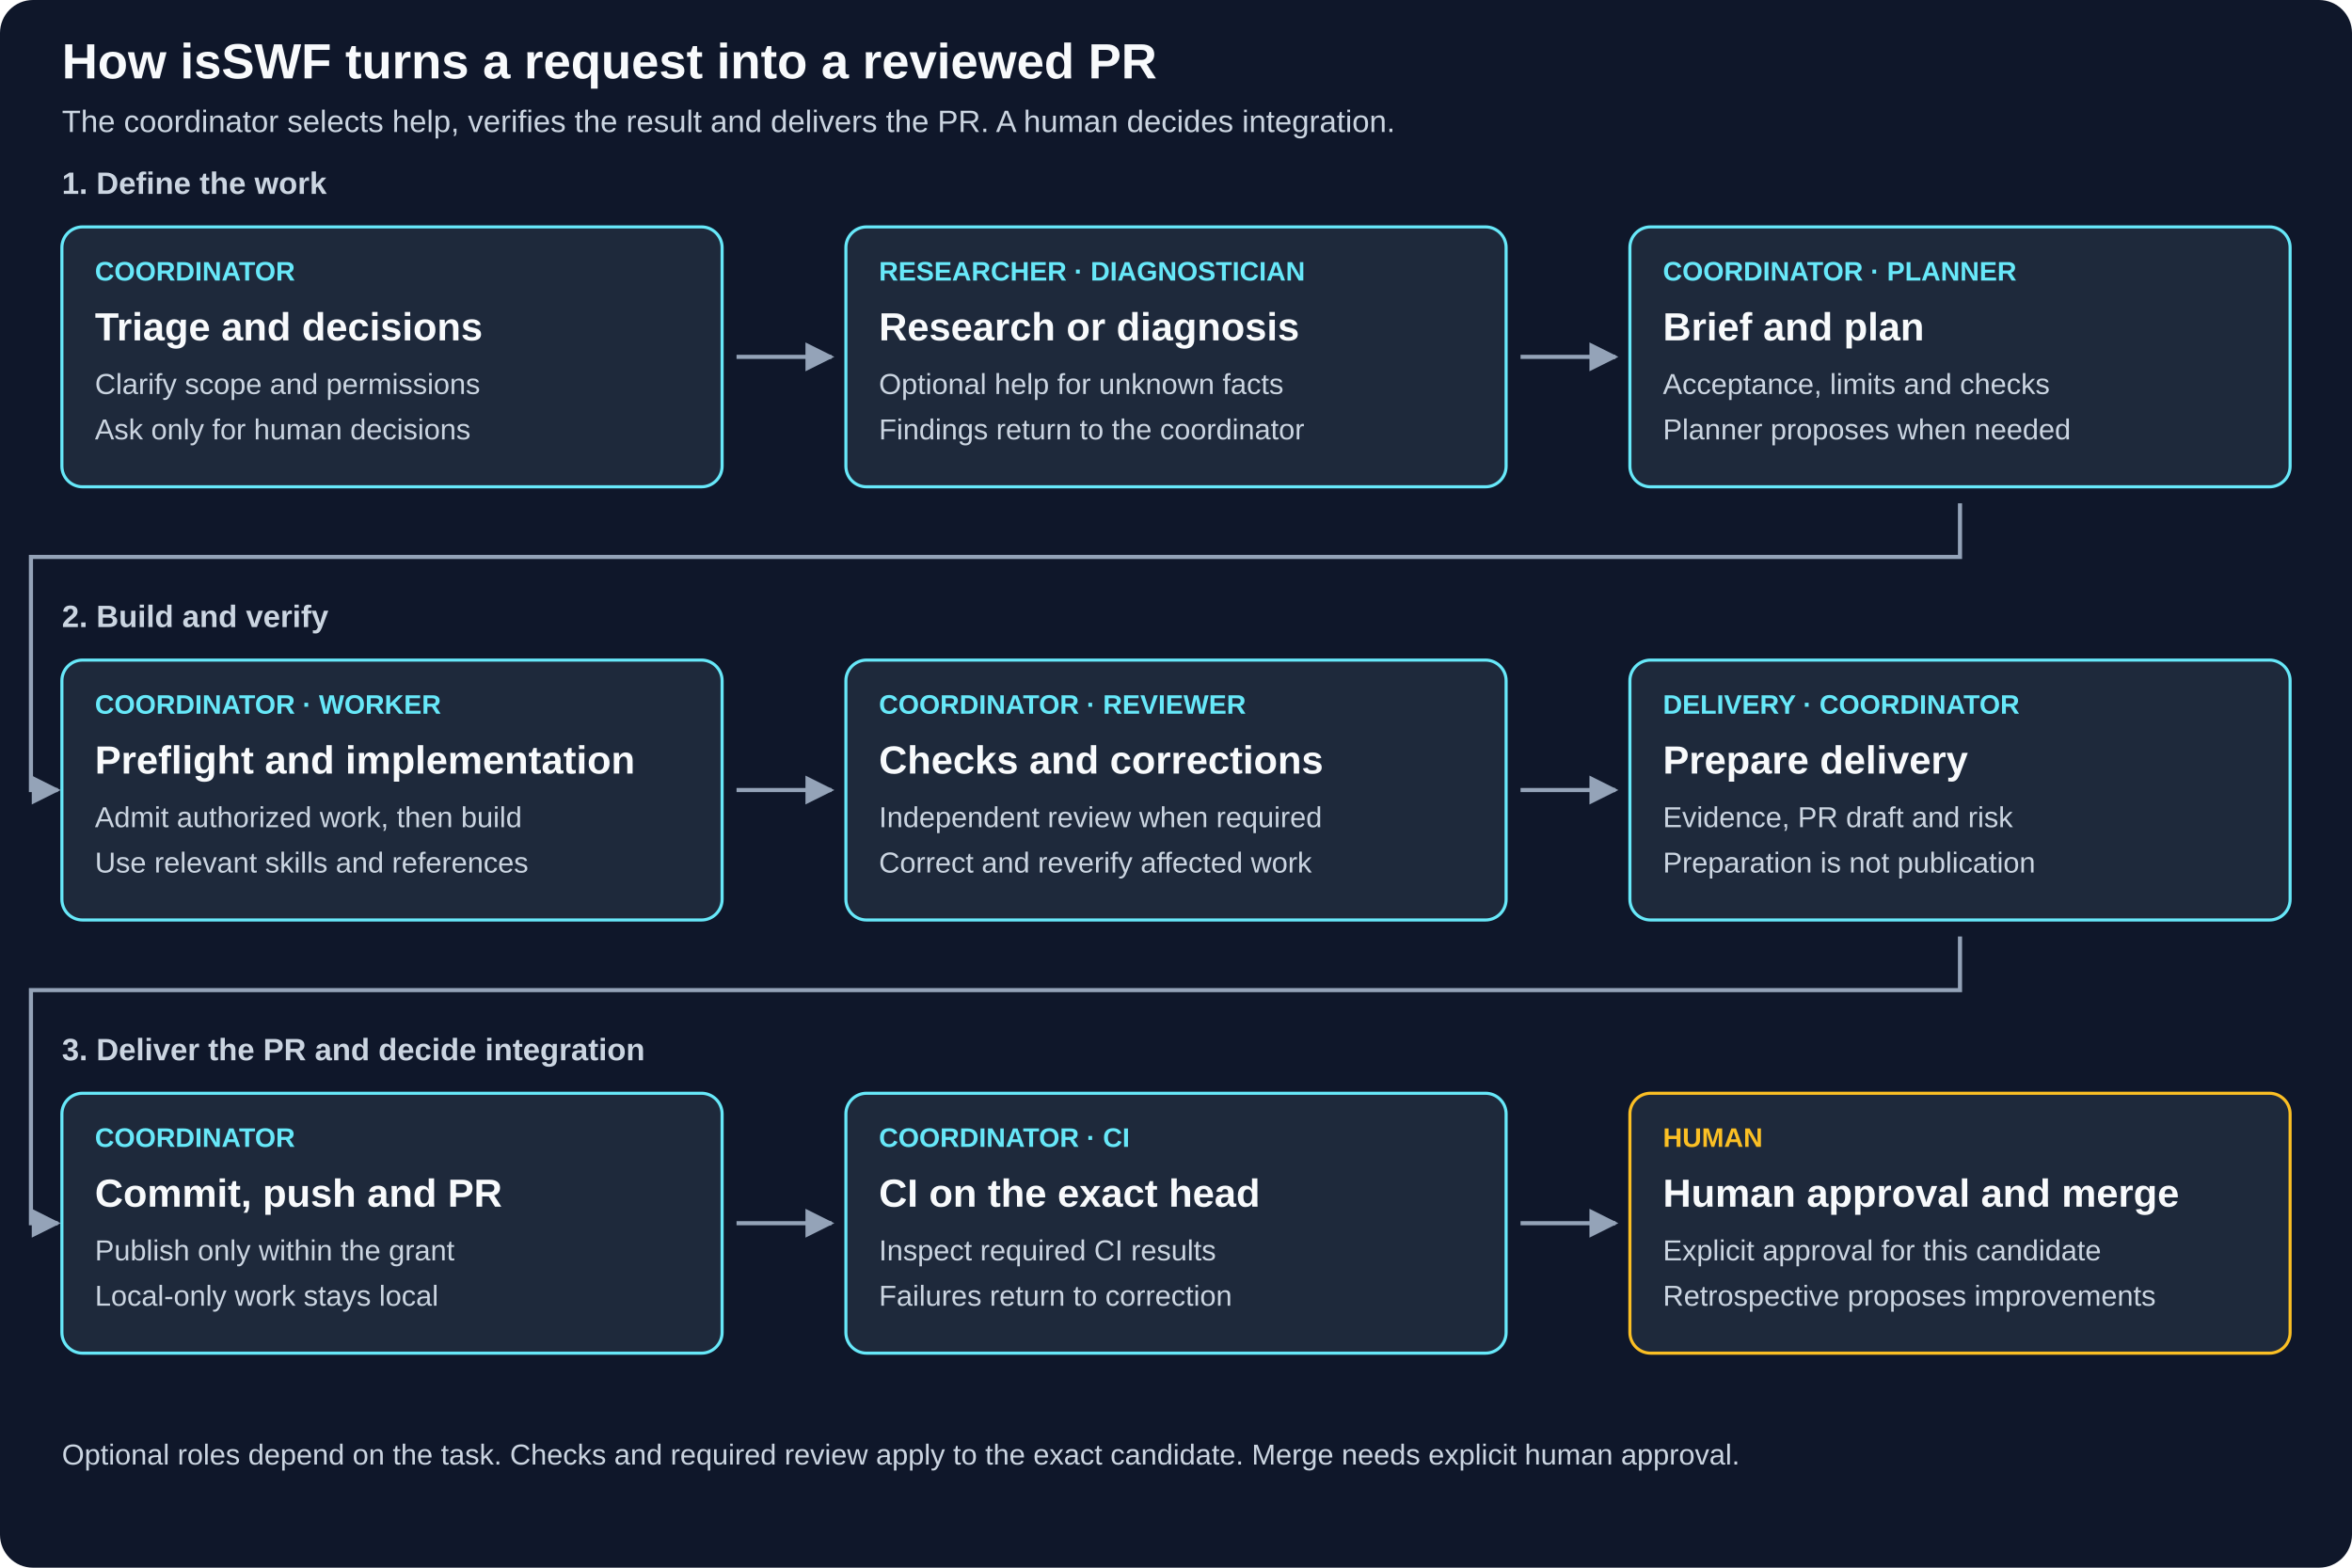
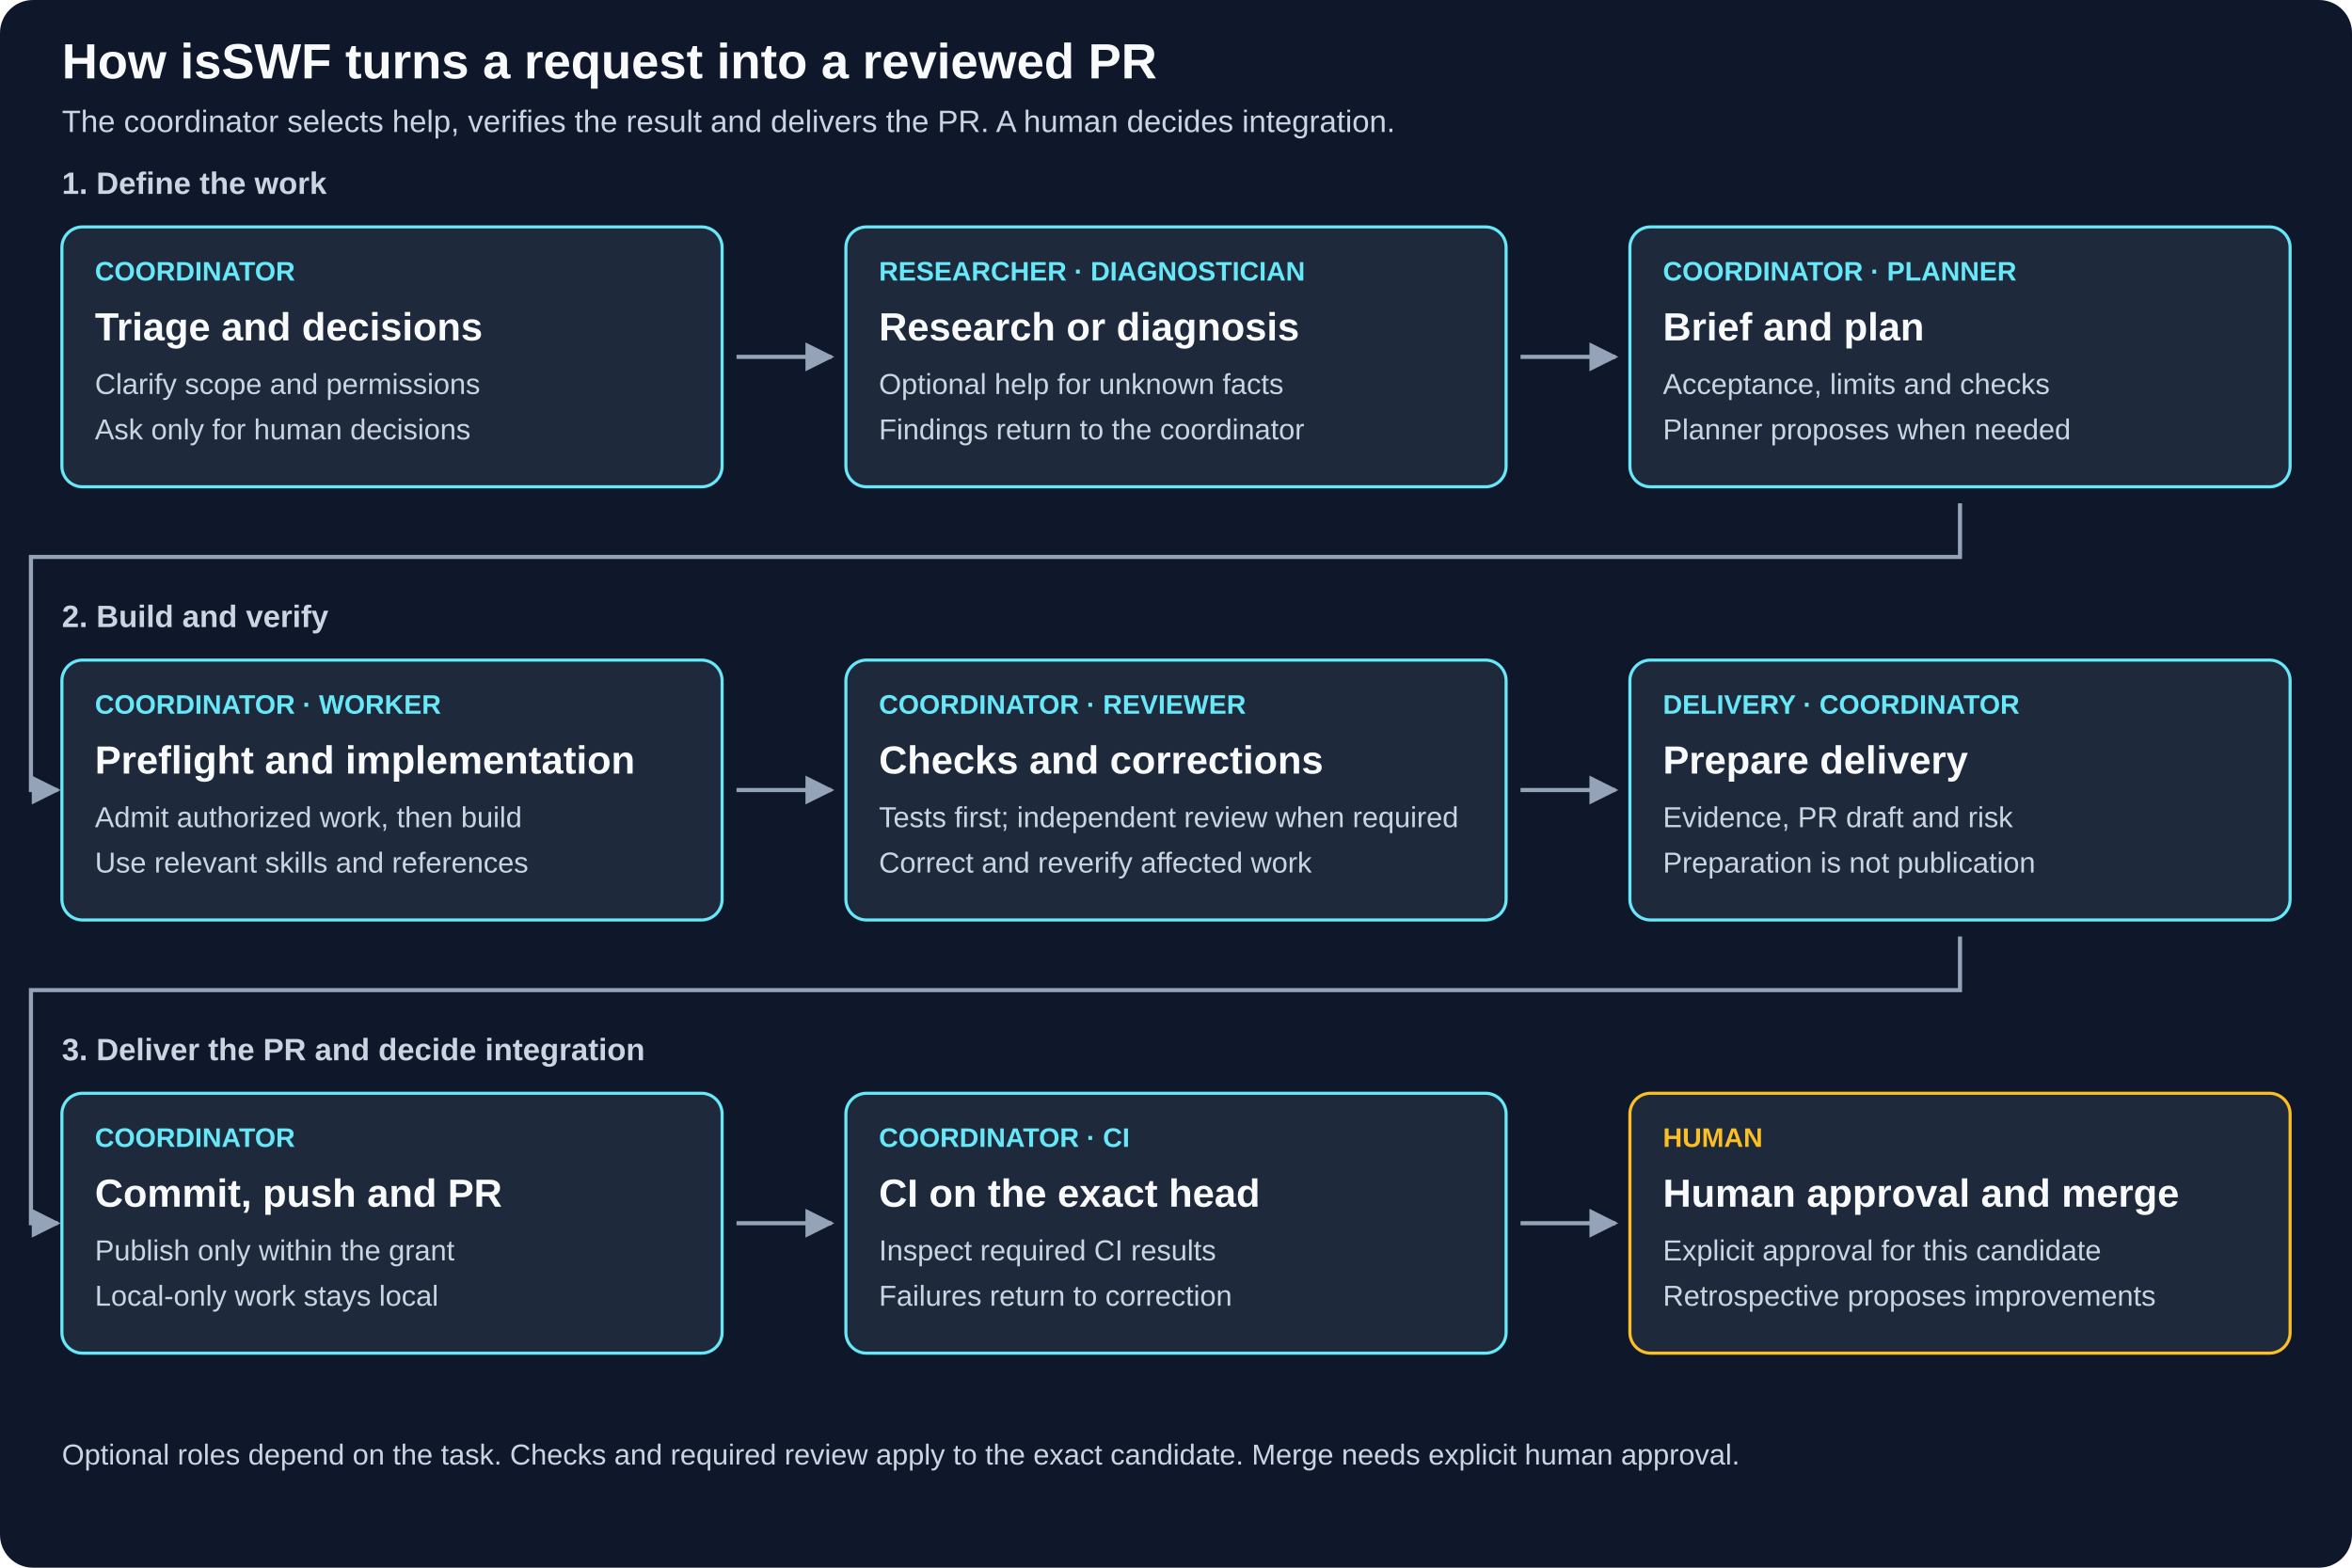
<svg xmlns="http://www.w3.org/2000/svg" width="1140" height="760" viewBox="0 0 1140 760" role="img" aria-labelledby="title description" xml:lang="en">
  <defs>
    <marker id="arrow" viewBox="0 0 10 10" refX="9" refY="5" markerWidth="7" markerHeight="7" orient="auto-start-reverse">
      <path d="M0 0L10 5L0 10Z" fill="#94a3b8" />
    </marker>
  </defs>
  <rect width="1140" height="760" rx="16" fill="#0f172a" />
  <g font-family="Arial, Helvetica, sans-serif">
    <text x="30" y="38" fill="#f8fafc" font-size="24" font-weight="700">How isSWF turns a request into a reviewed PR</text>
    <text x="30" y="64" fill="#cbd5e1" font-size="15">The coordinator selects help, verifies the result and delivers the PR. A human decides integration.</text>
    <text x="30" y="94" fill="#cbd5e1" font-size="15" font-weight="700">1. Define the work</text>
    <rect x="30" y="110" width="320" height="126" rx="10" fill="#1e293b" stroke="#67e8f9" stroke-width="1.5" />
    <text x="46" y="136" fill="#67e8f9" font-size="13" font-weight="700">COORDINATOR</text>
    <text x="46" y="165" fill="#f8fafc" font-size="19" font-weight="700">Triage and decisions</text>
    <text x="46" y="191" fill="#cbd5e1" font-size="14">Clarify scope and permissions</text>
    <text x="46" y="213" fill="#cbd5e1" font-size="14">Ask only for human decisions</text>
    <path d="M357 173H403" fill="none" stroke="#94a3b8" stroke-width="2" marker-end="url(#arrow)" />
    <rect x="410" y="110" width="320" height="126" rx="10" fill="#1e293b" stroke="#67e8f9" stroke-width="1.5" />
    <text x="426" y="136" fill="#67e8f9" font-size="13" font-weight="700">RESEARCHER · DIAGNOSTICIAN</text>
    <text x="426" y="165" fill="#f8fafc" font-size="19" font-weight="700">Research or diagnosis</text>
    <text x="426" y="191" fill="#cbd5e1" font-size="14">Optional help for unknown facts</text>
    <text x="426" y="213" fill="#cbd5e1" font-size="14">Findings return to the coordinator</text>
    <path d="M737 173H783" fill="none" stroke="#94a3b8" stroke-width="2" marker-end="url(#arrow)" />
    <rect x="790" y="110" width="320" height="126" rx="10" fill="#1e293b" stroke="#67e8f9" stroke-width="1.5" />
    <text x="806" y="136" fill="#67e8f9" font-size="13" font-weight="700">COORDINATOR · PLANNER</text>
    <text x="806" y="165" fill="#f8fafc" font-size="19" font-weight="700">Brief and plan</text>
    <text x="806" y="191" fill="#cbd5e1" font-size="14">Acceptance, limits and checks</text>
    <text x="806" y="213" fill="#cbd5e1" font-size="14">Planner proposes when needed</text>
    <path d="M950 244V270H15V383H28" fill="none" stroke="#94a3b8" stroke-width="2" marker-end="url(#arrow)" />
    <text x="30" y="304" fill="#cbd5e1" font-size="15" font-weight="700">2. Build and verify</text>
    <rect x="30" y="320" width="320" height="126" rx="10" fill="#1e293b" stroke="#67e8f9" stroke-width="1.5" />
    <text x="46" y="346" fill="#67e8f9" font-size="13" font-weight="700">COORDINATOR · WORKER</text>
    <text x="46" y="375" fill="#f8fafc" font-size="19" font-weight="700">Preflight and implementation</text>
    <text x="46" y="401" fill="#cbd5e1" font-size="14">Admit authorized work, then build</text>
    <text x="46" y="423" fill="#cbd5e1" font-size="14">Use relevant skills and references</text>
    <path d="M357 383H403" fill="none" stroke="#94a3b8" stroke-width="2" marker-end="url(#arrow)" />
    <rect x="410" y="320" width="320" height="126" rx="10" fill="#1e293b" stroke="#67e8f9" stroke-width="1.5" />
    <text x="426" y="346" fill="#67e8f9" font-size="13" font-weight="700">COORDINATOR · REVIEWER</text>
    <text x="426" y="375" fill="#f8fafc" font-size="19" font-weight="700">Checks and corrections</text>
-     <text x="426" y="401" fill="#cbd5e1" font-size="14">Independent review when required</text>
+     <text x="426" y="401" fill="#cbd5e1" font-size="14">Tests first; independent review when required</text>
    <text x="426" y="423" fill="#cbd5e1" font-size="14">Correct and reverify affected work</text>
    <path d="M737 383H783" fill="none" stroke="#94a3b8" stroke-width="2" marker-end="url(#arrow)" />
    <rect x="790" y="320" width="320" height="126" rx="10" fill="#1e293b" stroke="#67e8f9" stroke-width="1.5" />
    <text x="806" y="346" fill="#67e8f9" font-size="13" font-weight="700">DELIVERY · COORDINATOR</text>
    <text x="806" y="375" fill="#f8fafc" font-size="19" font-weight="700">Prepare delivery</text>
    <text x="806" y="401" fill="#cbd5e1" font-size="14">Evidence, PR draft and risk</text>
    <text x="806" y="423" fill="#cbd5e1" font-size="14">Preparation is not publication</text>
    <path d="M950 454V480H15V593H28" fill="none" stroke="#94a3b8" stroke-width="2" marker-end="url(#arrow)" />
    <text x="30" y="514" fill="#cbd5e1" font-size="15" font-weight="700">3. Deliver the PR and decide integration</text>
    <rect x="30" y="530" width="320" height="126" rx="10" fill="#1e293b" stroke="#67e8f9" stroke-width="1.5" />
    <text x="46" y="556" fill="#67e8f9" font-size="13" font-weight="700">COORDINATOR</text>
    <text x="46" y="585" fill="#f8fafc" font-size="19" font-weight="700">Commit, push and PR</text>
    <text x="46" y="611" fill="#cbd5e1" font-size="14">Publish only within the grant</text>
    <text x="46" y="633" fill="#cbd5e1" font-size="14">Local-only work stays local</text>
    <path d="M357 593H403" fill="none" stroke="#94a3b8" stroke-width="2" marker-end="url(#arrow)" />
    <rect x="410" y="530" width="320" height="126" rx="10" fill="#1e293b" stroke="#67e8f9" stroke-width="1.5" />
    <text x="426" y="556" fill="#67e8f9" font-size="13" font-weight="700">COORDINATOR · CI</text>
    <text x="426" y="585" fill="#f8fafc" font-size="19" font-weight="700">CI on the exact head</text>
    <text x="426" y="611" fill="#cbd5e1" font-size="14">Inspect required CI results</text>
    <text x="426" y="633" fill="#cbd5e1" font-size="14">Failures return to correction</text>
    <path d="M737 593H783" fill="none" stroke="#94a3b8" stroke-width="2" marker-end="url(#arrow)" />
    <rect x="790" y="530" width="320" height="126" rx="10" fill="#1e293b" stroke="#fbbf24" stroke-width="1.5" />
    <text x="806" y="556" fill="#fbbf24" font-size="13" font-weight="700">HUMAN</text>
    <text x="806" y="585" fill="#f8fafc" font-size="19" font-weight="700">Human approval and merge</text>
    <text x="806" y="611" fill="#cbd5e1" font-size="14">Explicit approval for this candidate</text>
    <text x="806" y="633" fill="#cbd5e1" font-size="14">Retrospective proposes improvements</text>
    <text x="30" y="710" fill="#cbd5e1" font-size="14">Optional roles depend on the task. Checks and required review apply to the exact candidate. Merge needs explicit human approval.</text>
  </g>
</svg>
